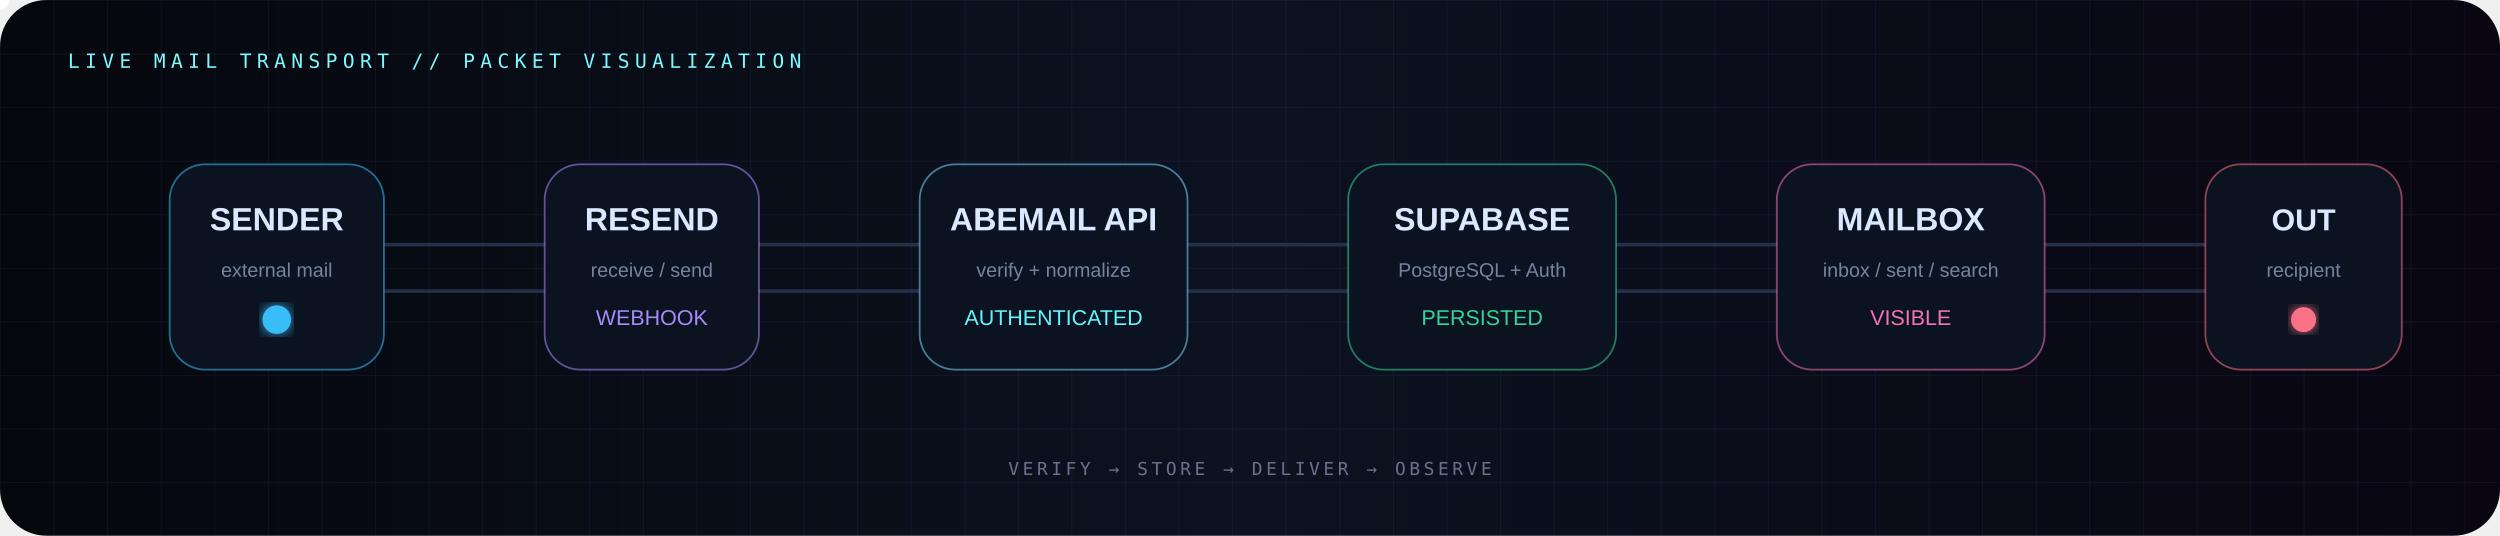
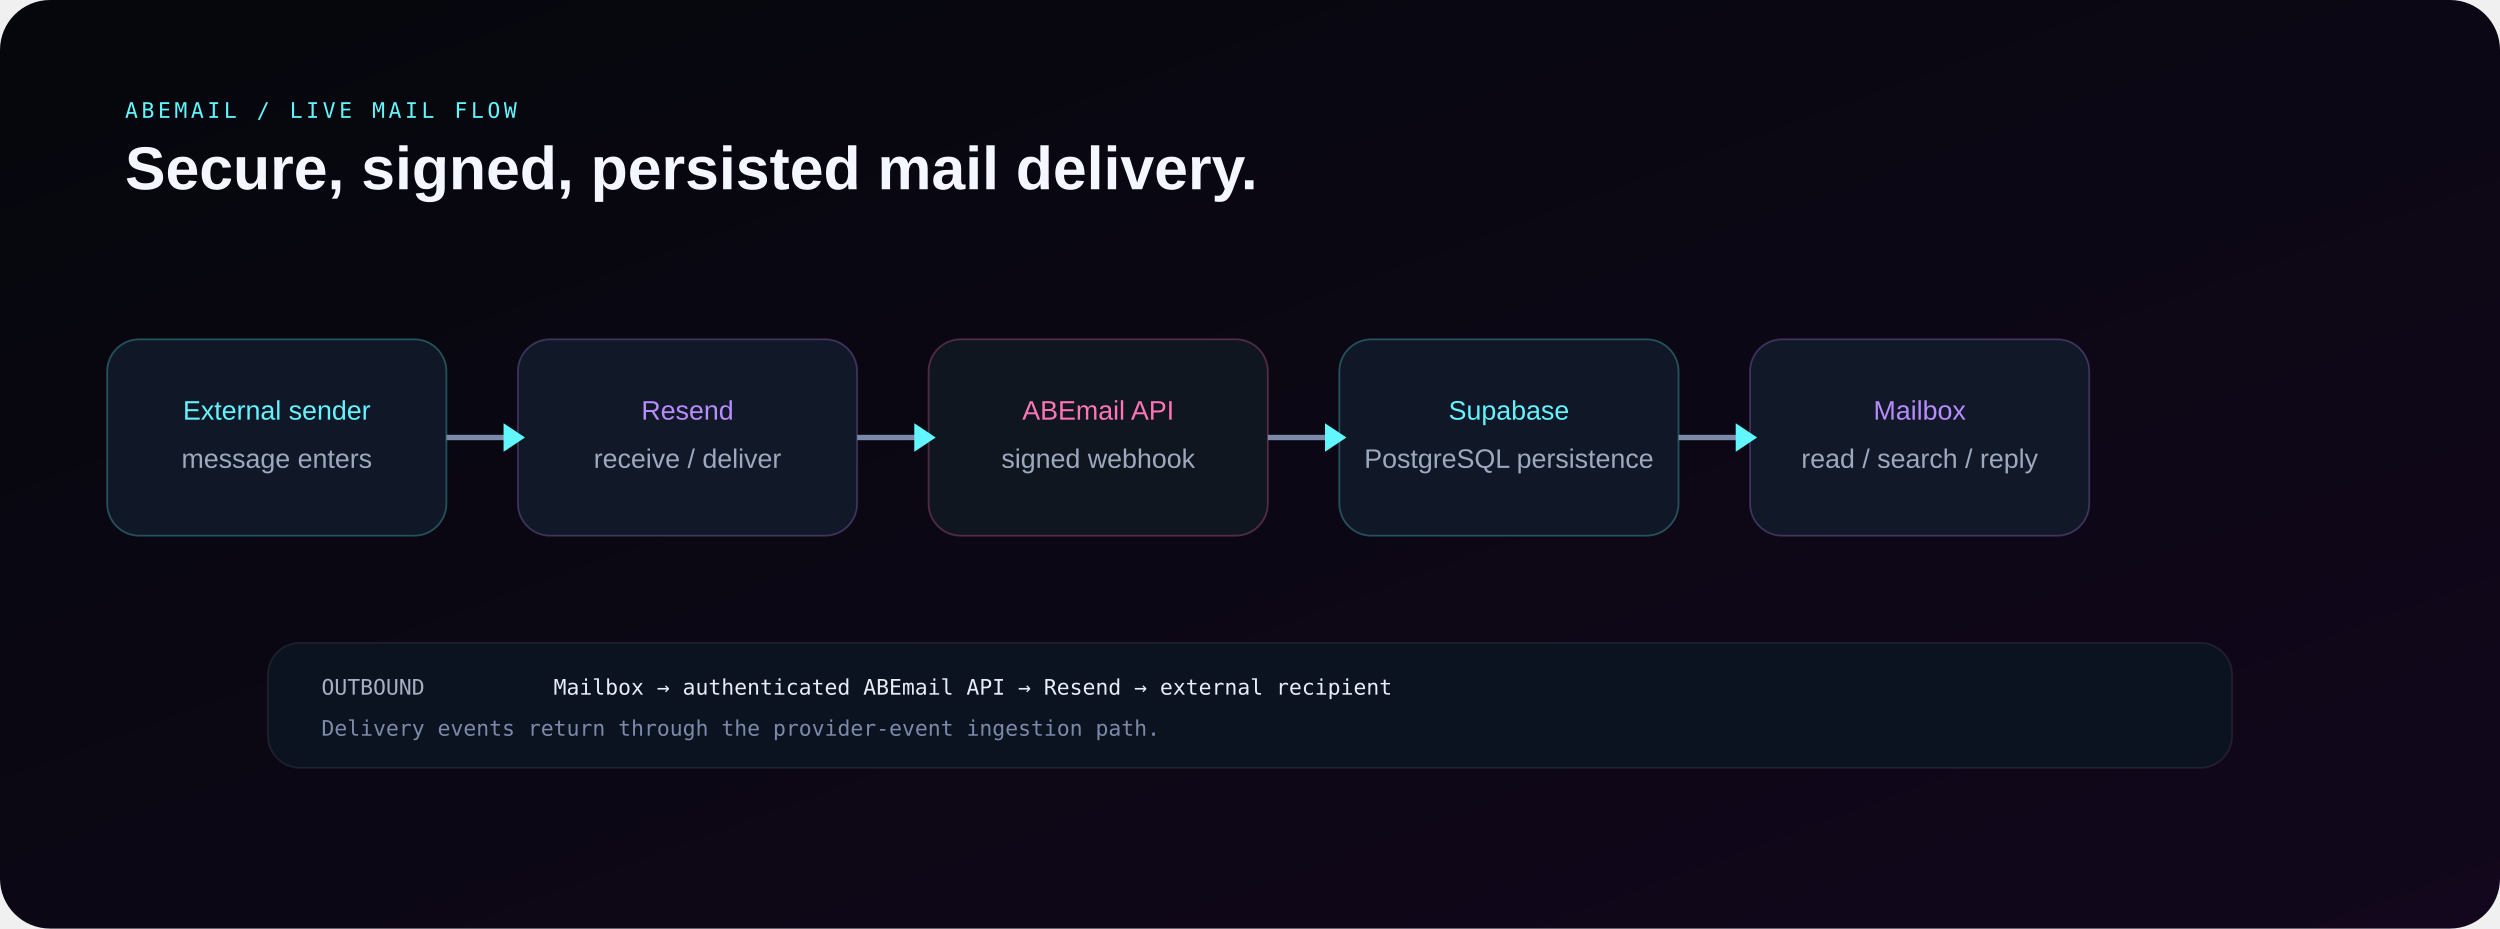
- <svg xmlns="http://www.w3.org/2000/svg" width="1400" height="300" viewBox="0 0 1400 300" role="img" aria-labelledby="title desc">
+ <svg xmlns="http://www.w3.org/2000/svg" width="1400" height="520" viewBox="0 0 1400 520" role="img" aria-labelledby="title desc">
  <defs>
-     <linearGradient id="bg" x1="0" y1="0" x2="1" y2="0">
+     <linearGradient id="bg" x1="0" y1="0" x2="1" y2="1">
      <stop stop-color="#05070c" />
-       <stop offset=".5" stop-color="#0c1220" />
-       <stop offset="1" stop-color="#090611" />
+       <stop offset="1" stop-color="#12071c" />
    </linearGradient>
-     <linearGradient id="line" x1="0" x2="1">
-       <stop stop-color="#38bdf8" />
-       <stop offset=".5" stop-color="#a78bfa" />
-       <stop offset="1" stop-color="#fb7185" />
-     </linearGradient>
-     <filter id="glow">
-       <feGaussianBlur stdDeviation="4" result="blur" />
-       <feMerge>
-         <feMergeNode in="blur" />
-         <feMergeNode in="SourceGraphic" />
-       </feMerge>
-     </filter>
-     <pattern id="grid" width="30" height="30" patternUnits="userSpaceOnUse">
-       <path d="M30 0H0V30" fill="none" stroke="#7c8cff" stroke-opacity=".08" />
-     </pattern>
  </defs>
-   <rect width="1400" height="300" rx="26" fill="url(#bg)" />
-   <rect width="1400" height="300" rx="26" fill="url(#grid)" />
-   <text x="38" y="38" fill="#7ef9ff" font-family="ui-monospace, SFMono-Regular, Menlo, monospace" font-size="11" letter-spacing="3">LIVE MAIL TRANSPORT // PACKET VISUALIZATION</text>
-   <g stroke="#243047" stroke-width="2" fill="none">
-     <path d="M135 137 H1250" />
-     <path d="M135 163 H1250" />
-   </g>
-   <g font-family="Arial, Helvetica, sans-serif" text-anchor="middle">
-     <g transform="translate(95 92)">
-       <rect width="120" height="115" rx="20" fill="#0b1220" stroke="#38bdf8" stroke-opacity=".55" />
-       <text x="60" y="37" fill="#dce8ff" font-size="18" font-weight="700">SENDER</text>
-       <text x="60" y="63" fill="#76849f" font-size="11">external mail</text>
-       <circle cx="60" cy="87" r="8" fill="#38bdf8" filter="url(#glow)">
-         <animate attributeName="r" values="6;12;6" dur="1.7s" repeatCount="indefinite" />
-       </circle>
+   <rect width="1400" height="520" rx="28" fill="url(#bg)" />
+   <text x="70" y="66" fill="#62f7ff" font-family="ui-monospace,SFMono-Regular,Menlo,monospace" font-size="12" letter-spacing="2">ABEMAIL / LIVE MAIL FLOW</text>
+   <text x="70" y="106" fill="#f4f7ff" font-family="Arial,Helvetica,sans-serif" font-size="34" font-weight="800">Secure, signed, persisted mail delivery.</text>
+   <g font-family="Arial,Helvetica,sans-serif" font-size="15" text-anchor="middle">
+     <g transform="translate(60 190)">
+       <rect width="190" height="110" rx="18" fill="#101827" stroke="#62f7ff" stroke-opacity=".28" />
+       <text x="95" y="45" fill="#63f4ff">External sender</text>
+       <text x="95" y="72" fill="#9da9be">message enters</text>
    </g>
-     <g transform="translate(305 92)">
-       <rect width="120" height="115" rx="20" fill="#0b1220" stroke="#a78bfa" stroke-opacity=".55" />
-       <text x="60" y="37" fill="#dce8ff" font-size="18" font-weight="700">RESEND</text>
-       <text x="60" y="63" fill="#76849f" font-size="11">receive / send</text>
-       <text x="60" y="90" fill="#a78bfa" font-size="12">WEBHOOK</text>
+     <g transform="translate(290 190)">
+       <rect width="190" height="110" rx="18" fill="#111827" stroke="#b78cff" stroke-opacity=".28" />
+       <text x="95" y="45" fill="#b78cff">Resend</text>
+       <text x="95" y="72" fill="#9da9be">receive / deliver</text>
    </g>
-     <g transform="translate(515 92)">
-       <rect width="150" height="115" rx="20" fill="#0b1220" stroke="#7dd3fc" stroke-opacity=".55" />
-       <text x="75" y="37" fill="#dce8ff" font-size="18" font-weight="700">ABEMAIL API</text>
-       <text x="75" y="63" fill="#76849f" font-size="11">verify + normalize</text>
-       <text x="75" y="90" fill="#62f7ff" font-size="12">AUTHENTICATED</text>
+     <g transform="translate(520 190)">
+       <rect width="190" height="110" rx="18" fill="#10161f" stroke="#ff75b8" stroke-opacity=".28" />
+       <text x="95" y="45" fill="#ff75b8">ABEmail API</text>
+       <text x="95" y="72" fill="#9da9be">signed webhook</text>
    </g>
-     <g transform="translate(755 92)">
-       <rect width="150" height="115" rx="20" fill="#0b1220" stroke="#34d399" stroke-opacity=".55" />
-       <text x="75" y="37" fill="#dce8ff" font-size="18" font-weight="700">SUPABASE</text>
-       <text x="75" y="63" fill="#76849f" font-size="11">PostgreSQL + Auth</text>
-       <text x="75" y="90" fill="#34d399" font-size="12">PERSISTED</text>
+     <g transform="translate(750 190)">
+       <rect width="190" height="110" rx="18" fill="#101827" stroke="#62f7ff" stroke-opacity=".28" />
+       <text x="95" y="45" fill="#63f4ff">Supabase</text>
+       <text x="95" y="72" fill="#9da9be">PostgreSQL persistence</text>
    </g>
-     <g transform="translate(995 92)">
-       <rect width="150" height="115" rx="20" fill="#0b1220" stroke="#f472b6" stroke-opacity=".55" />
-       <text x="75" y="37" fill="#dce8ff" font-size="18" font-weight="700">MAILBOX</text>
-       <text x="75" y="63" fill="#76849f" font-size="11">inbox / sent / search</text>
-       <text x="75" y="90" fill="#f472b6" font-size="12">VISIBLE</text>
-     </g>
-     <g transform="translate(1235 92)">
-       <rect width="110" height="115" rx="20" fill="#0b1220" stroke="#fb7185" stroke-opacity=".55" />
-       <text x="55" y="37" fill="#dce8ff" font-size="17" font-weight="700">OUT</text>
-       <text x="55" y="63" fill="#76849f" font-size="11">recipient</text>
-       <circle cx="55" cy="87" r="7" fill="#fb7185" filter="url(#glow)" />
+     <g transform="translate(980 190)">
+       <rect width="190" height="110" rx="18" fill="#111827" stroke="#b78cff" stroke-opacity=".28" />
+       <text x="95" y="45" fill="#b78cff">Mailbox</text>
+       <text x="95" y="72" fill="#9da9be">read / search / reply</text>
    </g>
  </g>
-   <g fill="#fff" filter="url(#glow)">
-     <circle r="5">
-       <animateMotion dur="3.8s" repeatCount="indefinite" path="M155 150 H1300" />
-       <animate attributeName="opacity" values="1;.25;1" dur="3.8s" repeatCount="indefinite" />
-     </circle>
-     <circle r="4">
-       <animateMotion dur="3.8s" begin="1.9s" repeatCount="indefinite" path="M1300 176 H155" />
-       <animate attributeName="opacity" values=".15;1;.15" dur="3.8s" begin="1.9s" repeatCount="indefinite" />
-     </circle>
+   <g stroke="#7c8aa9" stroke-width="3" fill="none">
+     <path d="M250 245H290" />
+     <path d="M480 245H520" />
+     <path d="M710 245H750" />
+     <path d="M940 245H980" />
  </g>
-   <text x="700" y="266" text-anchor="middle" fill="#66738c" font-family="ui-monospace, SFMono-Regular, Menlo, monospace" font-size="10" letter-spacing="2">VERIFY → STORE → DELIVER → OBSERVE</text>
+   <g fill="#62f7ff">
+     <path d="M282 237l12 8-12 8" />
+     <path d="M512 237l12 8-12 8" />
+     <path d="M742 237l12 8-12 8" />
+     <path d="M972 237l12 8-12 8" />
+   </g>
+   <g font-family="ui-monospace,SFMono-Regular,Menlo,monospace" font-size="12">
+     <rect x="150" y="360" width="1100" height="70" rx="18" fill="#0b1220" stroke="#ffffff" stroke-opacity=".08" />
+     <text x="180" y="389" fill="#a7b0c2">OUTBOUND</text>
+     <text x="310" y="389" fill="#e8edf7">Mailbox → authenticated ABEmail API → Resend → external recipient</text>
+     <text x="180" y="412" fill="#7c8aa9">Delivery events return through the provider-event ingestion path.</text>
+   </g>
</svg>
